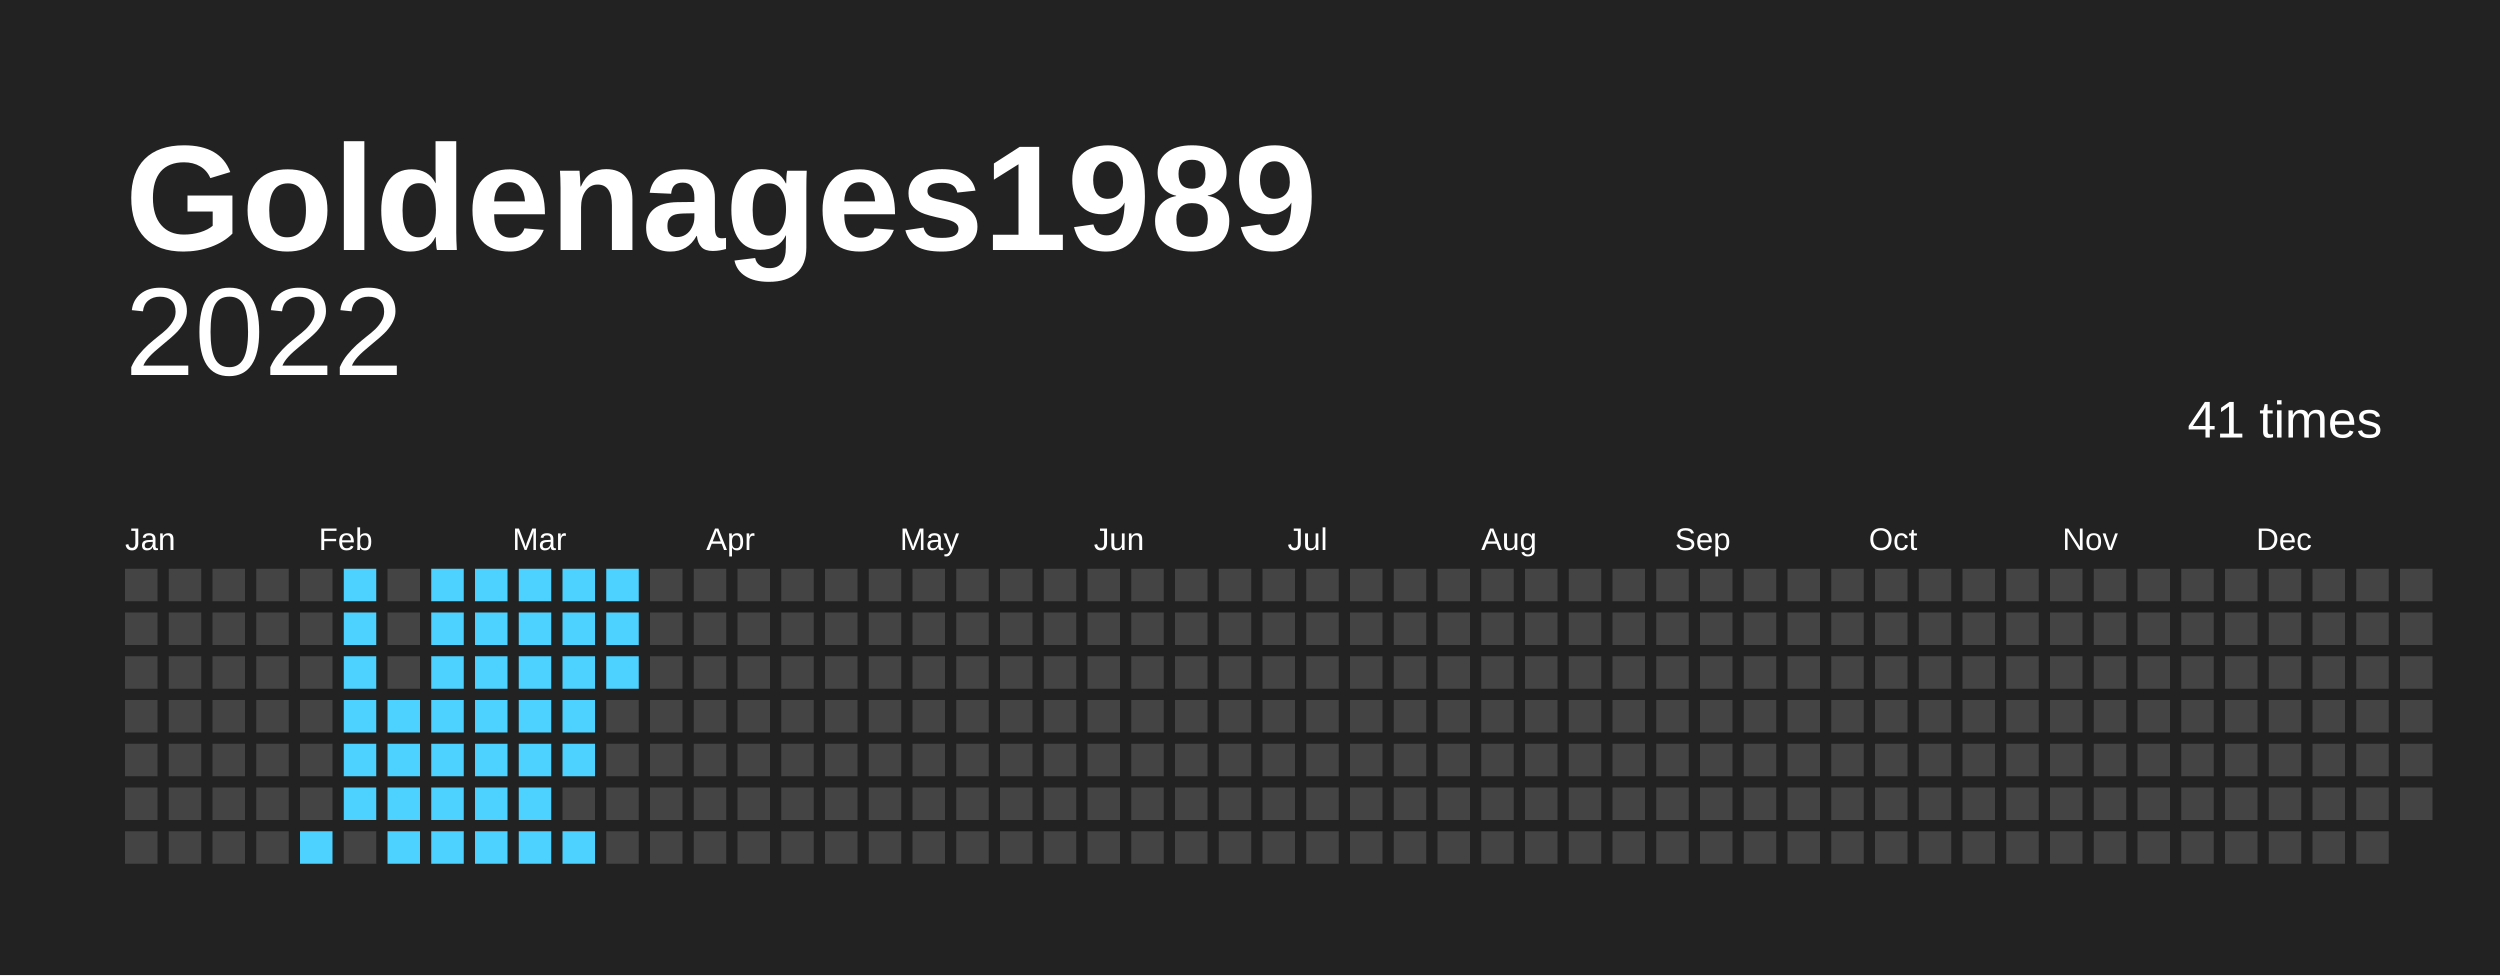
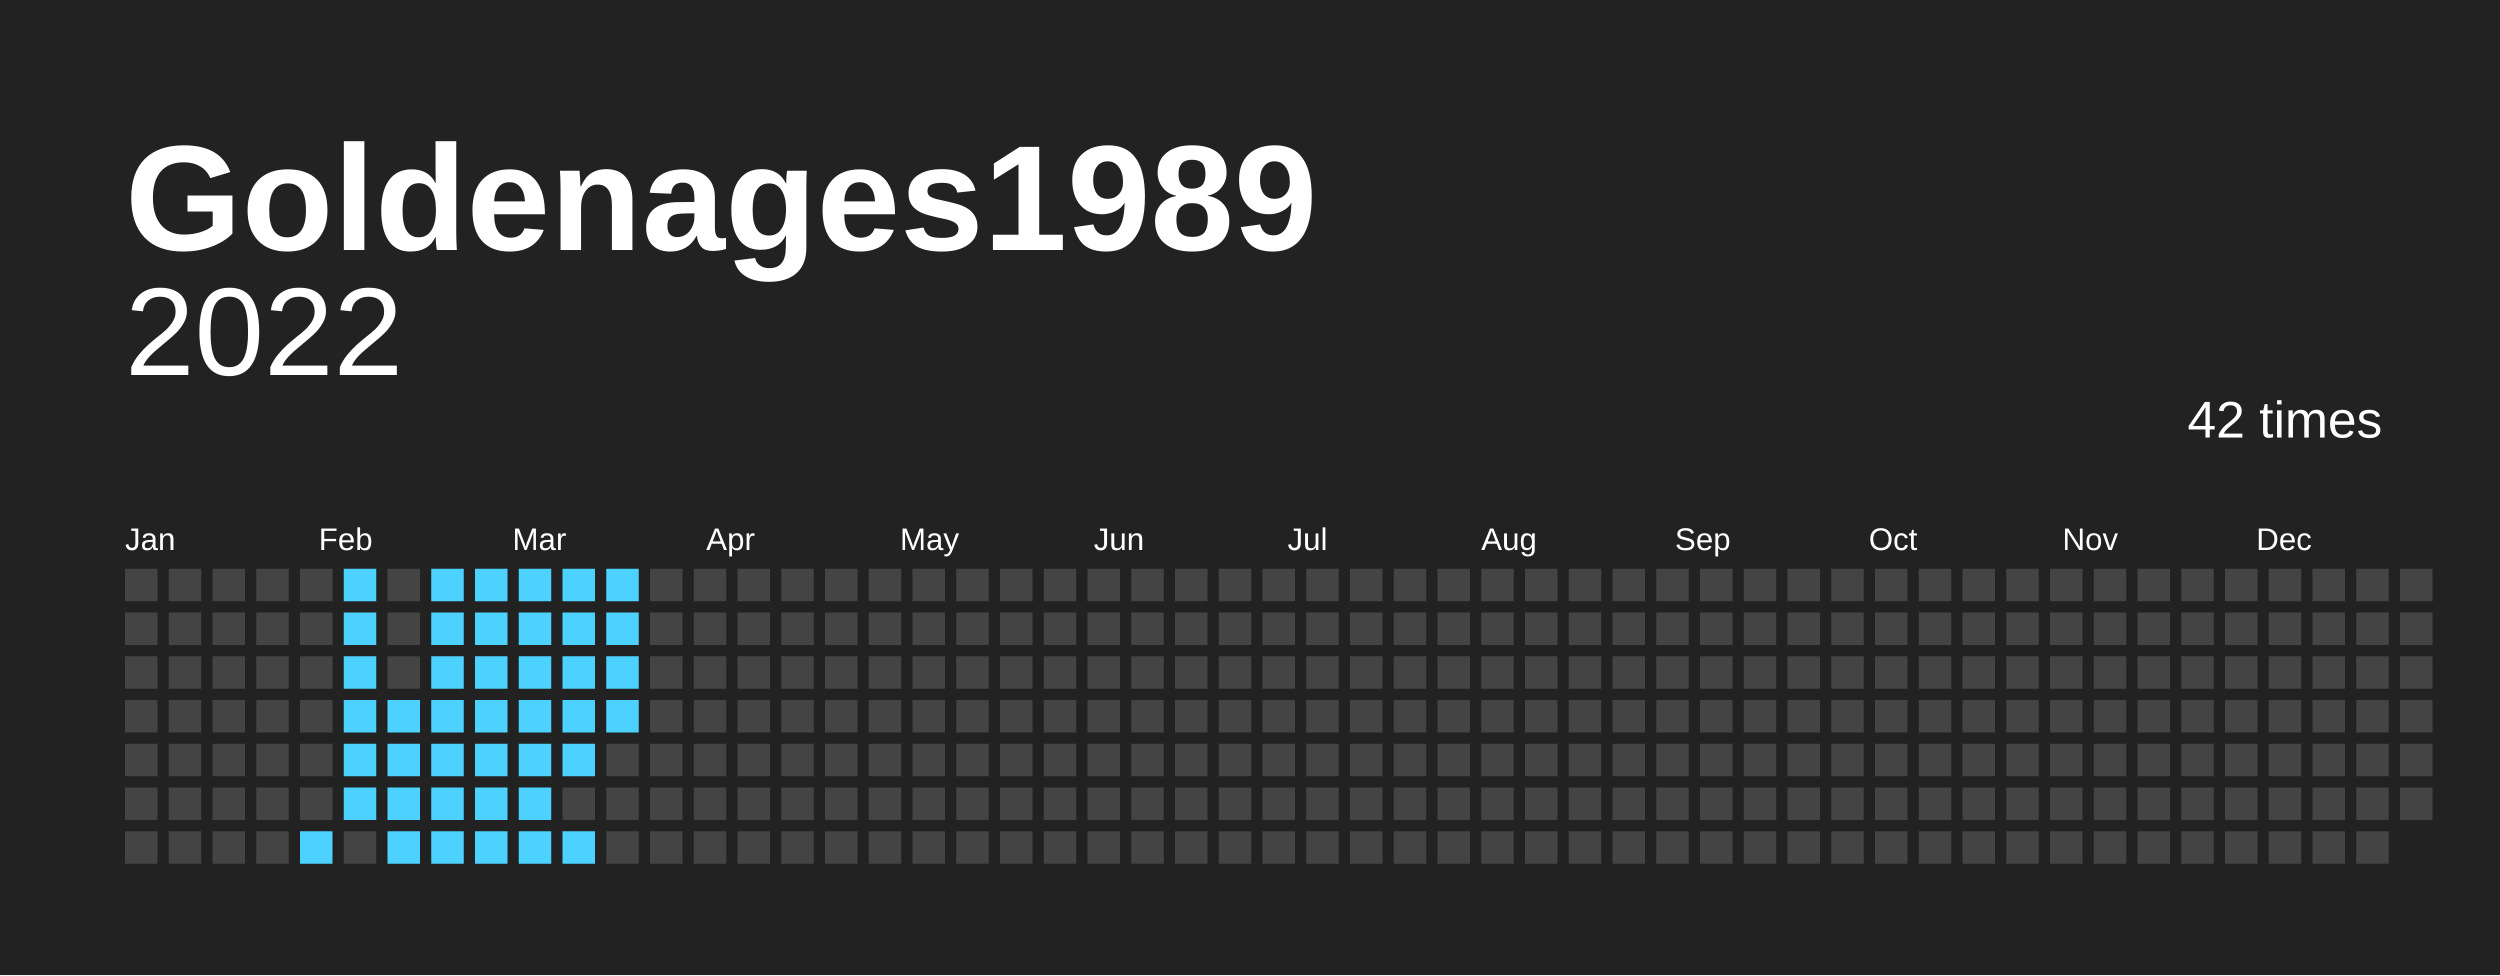
<svg xmlns="http://www.w3.org/2000/svg" baseProfile="full" height="78mm" version="1.1" viewBox="0,0,200,78" width="200mm">
  <defs />
  <rect fill="#222222" height="78" width="200" x="0" y="0" />
  <text fill="#FFFFFF" style="font-size:12px; font-family:Arial; font-weight:bold;" x="10" y="20">Goldenages1989</text>
  <text alignment-baseline="hanging" fill="#FFFFFF" style="font-size:10.0px; font-family:Arial;" x="10" y="30">2022</text>
-   <text alignment-baseline="hanging" fill="#FFFFFF" style="font-size:4.125px; font-family:Arial;" x="175" y="35">41 times</text>
+   <text alignment-baseline="hanging" fill="#FFFFFF" style="font-size:4.125px; font-family:Arial;" x="175" y="35">42 times</text>
  <text fill="#FFFFFF" style="font-size:2.5px; font-family:Arial" x="10.0" y="44">Jan</text>
  <text fill="#FFFFFF" style="font-size:2.5px; font-family:Arial" x="25.5" y="44">Feb</text>
  <text fill="#FFFFFF" style="font-size:2.5px; font-family:Arial" x="41.0" y="44">Mar</text>
  <text fill="#FFFFFF" style="font-size:2.5px; font-family:Arial" x="56.5" y="44">Apr</text>
  <text fill="#FFFFFF" style="font-size:2.5px; font-family:Arial" x="72.0" y="44">May</text>
  <text fill="#FFFFFF" style="font-size:2.5px; font-family:Arial" x="87.5" y="44">Jun</text>
  <text fill="#FFFFFF" style="font-size:2.5px; font-family:Arial" x="103.0" y="44">Jul</text>
  <text fill="#FFFFFF" style="font-size:2.5px; font-family:Arial" x="118.5" y="44">Aug</text>
  <text fill="#FFFFFF" style="font-size:2.5px; font-family:Arial" x="134.0" y="44">Sep</text>
  <text fill="#FFFFFF" style="font-size:2.5px; font-family:Arial" x="149.5" y="44">Oct</text>
  <text fill="#FFFFFF" style="font-size:2.5px; font-family:Arial" x="165.0" y="44">Nov</text>
  <text fill="#FFFFFF" style="font-size:2.5px; font-family:Arial" x="180.5" y="44">Dec</text>
  <rect fill="#444444" height="2.6" width="2.6" x="10.0" y="45.5" />
  <rect fill="#444444" height="2.6" width="2.6" x="10.0" y="49.0" />
  <rect fill="#444444" height="2.6" width="2.6" x="10.0" y="52.5" />
  <rect fill="#444444" height="2.6" width="2.6" x="10.0" y="56.0" />
  <rect fill="#444444" height="2.6" width="2.6" x="10.0" y="59.5" />
  <rect fill="#444444" height="2.6" width="2.6" x="10.0" y="63.0" />
  <rect fill="#444444" height="2.6" width="2.6" x="10.0" y="66.5" />
  <rect fill="#444444" height="2.6" width="2.6" x="13.5" y="45.5" />
  <rect fill="#444444" height="2.6" width="2.6" x="13.5" y="49.0" />
  <rect fill="#444444" height="2.6" width="2.6" x="13.5" y="52.5" />
  <rect fill="#444444" height="2.6" width="2.6" x="13.5" y="56.0" />
  <rect fill="#444444" height="2.6" width="2.6" x="13.5" y="59.5" />
  <rect fill="#444444" height="2.6" width="2.6" x="13.5" y="63.0" />
  <rect fill="#444444" height="2.6" width="2.6" x="13.5" y="66.5" />
  <rect fill="#444444" height="2.6" width="2.6" x="17.0" y="45.5" />
  <rect fill="#444444" height="2.6" width="2.6" x="17.0" y="49.0" />
  <rect fill="#444444" height="2.6" width="2.6" x="17.0" y="52.5" />
  <rect fill="#444444" height="2.6" width="2.6" x="17.0" y="56.0" />
  <rect fill="#444444" height="2.6" width="2.6" x="17.0" y="59.5" />
  <rect fill="#444444" height="2.6" width="2.6" x="17.0" y="63.0" />
  <rect fill="#444444" height="2.6" width="2.6" x="17.0" y="66.5" />
  <rect fill="#444444" height="2.6" width="2.6" x="20.5" y="45.5" />
  <rect fill="#444444" height="2.6" width="2.6" x="20.5" y="49.0" />
  <rect fill="#444444" height="2.6" width="2.6" x="20.5" y="52.5" />
  <rect fill="#444444" height="2.6" width="2.6" x="20.5" y="56.0" />
  <rect fill="#444444" height="2.6" width="2.6" x="20.5" y="59.5" />
  <rect fill="#444444" height="2.6" width="2.6" x="20.5" y="63.0" />
  <rect fill="#444444" height="2.6" width="2.6" x="20.5" y="66.5" />
  <rect fill="#444444" height="2.6" width="2.6" x="24.0" y="45.5" />
  <rect fill="#444444" height="2.6" width="2.6" x="24.0" y="49.0" />
  <rect fill="#444444" height="2.6" width="2.6" x="24.0" y="52.5" />
  <rect fill="#444444" height="2.6" width="2.6" x="24.0" y="56.0" />
  <rect fill="#444444" height="2.6" width="2.6" x="24.0" y="59.5" />
  <rect fill="#444444" height="2.6" width="2.6" x="24.0" y="63.0" />
  <rect fill="#4DD2FF" height="2.6" width="2.6" x="24.0" y="66.5" />
  <rect fill="#4DD2FF" height="2.6" width="2.6" x="27.5" y="45.5" />
  <rect fill="#4DD2FF" height="2.6" width="2.6" x="27.5" y="49.0" />
  <rect fill="#4DD2FF" height="2.6" width="2.6" x="27.5" y="52.5" />
  <rect fill="#4DD2FF" height="2.6" width="2.6" x="27.5" y="56.0" />
  <rect fill="#4DD2FF" height="2.6" width="2.6" x="27.5" y="59.5" />
  <rect fill="#4DD2FF" height="2.6" width="2.6" x="27.5" y="63.0" />
  <rect fill="#444444" height="2.6" width="2.6" x="27.5" y="66.5" />
  <rect fill="#444444" height="2.6" width="2.6" x="31.0" y="45.5" />
  <rect fill="#444444" height="2.6" width="2.6" x="31.0" y="49.0" />
  <rect fill="#444444" height="2.6" width="2.6" x="31.0" y="52.5" />
  <rect fill="#4DD2FF" height="2.6" width="2.6" x="31.0" y="56.0" />
  <rect fill="#4DD2FF" height="2.6" width="2.6" x="31.0" y="59.5" />
  <rect fill="#4DD2FF" height="2.6" width="2.6" x="31.0" y="63.0" />
  <rect fill="#4DD2FF" height="2.6" width="2.6" x="31.0" y="66.5" />
  <rect fill="#4DD2FF" height="2.6" width="2.6" x="34.5" y="45.5" />
  <rect fill="#4DD2FF" height="2.6" width="2.6" x="34.5" y="49.0" />
  <rect fill="#4DD2FF" height="2.6" width="2.6" x="34.5" y="52.5" />
  <rect fill="#4DD2FF" height="2.6" width="2.6" x="34.5" y="56.0" />
  <rect fill="#4DD2FF" height="2.6" width="2.6" x="34.5" y="59.5" />
  <rect fill="#4DD2FF" height="2.6" width="2.6" x="34.5" y="63.0" />
  <rect fill="#4DD2FF" height="2.6" width="2.6" x="34.5" y="66.5" />
  <rect fill="#4DD2FF" height="2.6" width="2.6" x="38.0" y="45.5" />
  <rect fill="#4DD2FF" height="2.6" width="2.6" x="38.0" y="49.0" />
  <rect fill="#4DD2FF" height="2.6" width="2.6" x="38.0" y="52.5" />
  <rect fill="#4DD2FF" height="2.6" width="2.6" x="38.0" y="56.0" />
  <rect fill="#4DD2FF" height="2.6" width="2.6" x="38.0" y="59.5" />
  <rect fill="#4DD2FF" height="2.6" width="2.6" x="38.0" y="63.0" />
  <rect fill="#4DD2FF" height="2.6" width="2.6" x="38.0" y="66.5" />
  <rect fill="#4DD2FF" height="2.6" width="2.6" x="41.5" y="45.5" />
  <rect fill="#4DD2FF" height="2.6" width="2.6" x="41.5" y="49.0" />
  <rect fill="#4DD2FF" height="2.6" width="2.6" x="41.5" y="52.5" />
  <rect fill="#4DD2FF" height="2.6" width="2.6" x="41.5" y="56.0" />
  <rect fill="#4DD2FF" height="2.6" width="2.6" x="41.5" y="59.5" />
  <rect fill="#4DD2FF" height="2.6" width="2.6" x="41.5" y="63.0" />
  <rect fill="#4DD2FF" height="2.6" width="2.6" x="41.5" y="66.5" />
  <rect fill="#4DD2FF" height="2.6" width="2.6" x="45.0" y="45.5" />
  <rect fill="#4DD2FF" height="2.6" width="2.6" x="45.0" y="49.0" />
  <rect fill="#4DD2FF" height="2.6" width="2.6" x="45.0" y="52.5" />
  <rect fill="#4DD2FF" height="2.6" width="2.6" x="45.0" y="56.0" />
  <rect fill="#4DD2FF" height="2.6" width="2.6" x="45.0" y="59.5" />
  <rect fill="#444444" height="2.6" width="2.6" x="45.0" y="63.0" />
  <rect fill="#4DD2FF" height="2.6" width="2.6" x="45.0" y="66.5" />
  <rect fill="#4DD2FF" height="2.6" width="2.6" x="48.5" y="45.5" />
  <rect fill="#4DD2FF" height="2.6" width="2.6" x="48.5" y="49.0" />
  <rect fill="#4DD2FF" height="2.6" width="2.6" x="48.5" y="52.5" />
-   <rect fill="#444444" height="2.6" width="2.6" x="48.5" y="56.0" />
+   <rect fill="#4DD2FF" height="2.6" width="2.6" x="48.5" y="56.0" />
  <rect fill="#444444" height="2.6" width="2.6" x="48.5" y="59.5" />
  <rect fill="#444444" height="2.6" width="2.6" x="48.5" y="63.0" />
  <rect fill="#444444" height="2.6" width="2.6" x="48.5" y="66.5" />
  <rect fill="#444444" height="2.6" width="2.6" x="52.0" y="45.5" />
  <rect fill="#444444" height="2.6" width="2.6" x="52.0" y="49.0" />
  <rect fill="#444444" height="2.6" width="2.6" x="52.0" y="52.5" />
  <rect fill="#444444" height="2.6" width="2.6" x="52.0" y="56.0" />
  <rect fill="#444444" height="2.6" width="2.6" x="52.0" y="59.5" />
  <rect fill="#444444" height="2.6" width="2.6" x="52.0" y="63.0" />
  <rect fill="#444444" height="2.6" width="2.6" x="52.0" y="66.5" />
  <rect fill="#444444" height="2.6" width="2.6" x="55.5" y="45.5" />
  <rect fill="#444444" height="2.6" width="2.6" x="55.5" y="49.0" />
  <rect fill="#444444" height="2.6" width="2.6" x="55.5" y="52.5" />
  <rect fill="#444444" height="2.6" width="2.6" x="55.5" y="56.0" />
  <rect fill="#444444" height="2.6" width="2.6" x="55.5" y="59.5" />
  <rect fill="#444444" height="2.6" width="2.6" x="55.5" y="63.0" />
  <rect fill="#444444" height="2.6" width="2.6" x="55.5" y="66.5" />
  <rect fill="#444444" height="2.6" width="2.6" x="59.0" y="45.5" />
  <rect fill="#444444" height="2.6" width="2.6" x="59.0" y="49.0" />
  <rect fill="#444444" height="2.6" width="2.6" x="59.0" y="52.5" />
  <rect fill="#444444" height="2.6" width="2.6" x="59.0" y="56.0" />
  <rect fill="#444444" height="2.6" width="2.6" x="59.0" y="59.5" />
  <rect fill="#444444" height="2.6" width="2.6" x="59.0" y="63.0" />
  <rect fill="#444444" height="2.6" width="2.6" x="59.0" y="66.5" />
  <rect fill="#444444" height="2.6" width="2.6" x="62.5" y="45.5" />
  <rect fill="#444444" height="2.6" width="2.6" x="62.5" y="49.0" />
  <rect fill="#444444" height="2.6" width="2.6" x="62.5" y="52.5" />
  <rect fill="#444444" height="2.6" width="2.6" x="62.5" y="56.0" />
  <rect fill="#444444" height="2.6" width="2.6" x="62.5" y="59.5" />
  <rect fill="#444444" height="2.6" width="2.6" x="62.5" y="63.0" />
  <rect fill="#444444" height="2.6" width="2.6" x="62.5" y="66.5" />
  <rect fill="#444444" height="2.6" width="2.6" x="66.0" y="45.5" />
  <rect fill="#444444" height="2.6" width="2.6" x="66.0" y="49.0" />
  <rect fill="#444444" height="2.6" width="2.6" x="66.0" y="52.5" />
  <rect fill="#444444" height="2.6" width="2.6" x="66.0" y="56.0" />
  <rect fill="#444444" height="2.6" width="2.6" x="66.0" y="59.5" />
  <rect fill="#444444" height="2.6" width="2.6" x="66.0" y="63.0" />
  <rect fill="#444444" height="2.6" width="2.6" x="66.0" y="66.5" />
  <rect fill="#444444" height="2.6" width="2.6" x="69.5" y="45.5" />
  <rect fill="#444444" height="2.6" width="2.6" x="69.5" y="49.0" />
  <rect fill="#444444" height="2.6" width="2.6" x="69.5" y="52.5" />
  <rect fill="#444444" height="2.6" width="2.6" x="69.5" y="56.0" />
  <rect fill="#444444" height="2.6" width="2.6" x="69.5" y="59.5" />
  <rect fill="#444444" height="2.6" width="2.6" x="69.5" y="63.0" />
  <rect fill="#444444" height="2.6" width="2.6" x="69.5" y="66.5" />
  <rect fill="#444444" height="2.6" width="2.6" x="73.0" y="45.5" />
  <rect fill="#444444" height="2.6" width="2.6" x="73.0" y="49.0" />
  <rect fill="#444444" height="2.6" width="2.6" x="73.0" y="52.5" />
  <rect fill="#444444" height="2.6" width="2.6" x="73.0" y="56.0" />
  <rect fill="#444444" height="2.6" width="2.6" x="73.0" y="59.5" />
  <rect fill="#444444" height="2.6" width="2.6" x="73.0" y="63.0" />
  <rect fill="#444444" height="2.6" width="2.6" x="73.0" y="66.5" />
  <rect fill="#444444" height="2.6" width="2.6" x="76.5" y="45.5" />
  <rect fill="#444444" height="2.6" width="2.6" x="76.5" y="49.0" />
  <rect fill="#444444" height="2.6" width="2.6" x="76.5" y="52.5" />
  <rect fill="#444444" height="2.6" width="2.6" x="76.5" y="56.0" />
  <rect fill="#444444" height="2.6" width="2.6" x="76.5" y="59.5" />
  <rect fill="#444444" height="2.6" width="2.6" x="76.5" y="63.0" />
  <rect fill="#444444" height="2.6" width="2.6" x="76.5" y="66.5" />
  <rect fill="#444444" height="2.6" width="2.6" x="80.0" y="45.5" />
  <rect fill="#444444" height="2.6" width="2.6" x="80.0" y="49.0" />
  <rect fill="#444444" height="2.6" width="2.6" x="80.0" y="52.5" />
  <rect fill="#444444" height="2.6" width="2.6" x="80.0" y="56.0" />
  <rect fill="#444444" height="2.6" width="2.6" x="80.0" y="59.5" />
  <rect fill="#444444" height="2.6" width="2.6" x="80.0" y="63.0" />
  <rect fill="#444444" height="2.6" width="2.6" x="80.0" y="66.5" />
  <rect fill="#444444" height="2.6" width="2.6" x="83.5" y="45.5" />
  <rect fill="#444444" height="2.6" width="2.6" x="83.5" y="49.0" />
  <rect fill="#444444" height="2.6" width="2.6" x="83.5" y="52.5" />
  <rect fill="#444444" height="2.6" width="2.6" x="83.5" y="56.0" />
  <rect fill="#444444" height="2.6" width="2.6" x="83.5" y="59.5" />
  <rect fill="#444444" height="2.6" width="2.6" x="83.5" y="63.0" />
  <rect fill="#444444" height="2.6" width="2.6" x="83.5" y="66.5" />
  <rect fill="#444444" height="2.6" width="2.6" x="87.0" y="45.5" />
  <rect fill="#444444" height="2.6" width="2.6" x="87.0" y="49.0" />
  <rect fill="#444444" height="2.6" width="2.6" x="87.0" y="52.5" />
  <rect fill="#444444" height="2.6" width="2.6" x="87.0" y="56.0" />
  <rect fill="#444444" height="2.6" width="2.6" x="87.0" y="59.5" />
  <rect fill="#444444" height="2.6" width="2.6" x="87.0" y="63.0" />
  <rect fill="#444444" height="2.6" width="2.6" x="87.0" y="66.5" />
  <rect fill="#444444" height="2.6" width="2.6" x="90.5" y="45.5" />
  <rect fill="#444444" height="2.6" width="2.6" x="90.5" y="49.0" />
  <rect fill="#444444" height="2.6" width="2.6" x="90.5" y="52.5" />
  <rect fill="#444444" height="2.6" width="2.6" x="90.5" y="56.0" />
  <rect fill="#444444" height="2.6" width="2.6" x="90.5" y="59.5" />
  <rect fill="#444444" height="2.6" width="2.6" x="90.5" y="63.0" />
  <rect fill="#444444" height="2.6" width="2.6" x="90.5" y="66.5" />
  <rect fill="#444444" height="2.6" width="2.6" x="94.0" y="45.5" />
  <rect fill="#444444" height="2.6" width="2.6" x="94.0" y="49.0" />
  <rect fill="#444444" height="2.6" width="2.6" x="94.0" y="52.5" />
  <rect fill="#444444" height="2.6" width="2.6" x="94.0" y="56.0" />
  <rect fill="#444444" height="2.6" width="2.6" x="94.0" y="59.5" />
  <rect fill="#444444" height="2.6" width="2.6" x="94.0" y="63.0" />
  <rect fill="#444444" height="2.6" width="2.6" x="94.0" y="66.5" />
  <rect fill="#444444" height="2.6" width="2.6" x="97.5" y="45.5" />
  <rect fill="#444444" height="2.6" width="2.6" x="97.5" y="49.0" />
  <rect fill="#444444" height="2.6" width="2.6" x="97.5" y="52.5" />
  <rect fill="#444444" height="2.6" width="2.6" x="97.5" y="56.0" />
  <rect fill="#444444" height="2.6" width="2.6" x="97.5" y="59.5" />
  <rect fill="#444444" height="2.6" width="2.6" x="97.5" y="63.0" />
  <rect fill="#444444" height="2.6" width="2.6" x="97.5" y="66.5" />
  <rect fill="#444444" height="2.6" width="2.6" x="101.0" y="45.5" />
  <rect fill="#444444" height="2.6" width="2.6" x="101.0" y="49.0" />
  <rect fill="#444444" height="2.6" width="2.6" x="101.0" y="52.5" />
  <rect fill="#444444" height="2.6" width="2.6" x="101.0" y="56.0" />
  <rect fill="#444444" height="2.6" width="2.6" x="101.0" y="59.5" />
  <rect fill="#444444" height="2.6" width="2.6" x="101.0" y="63.0" />
  <rect fill="#444444" height="2.6" width="2.6" x="101.0" y="66.5" />
  <rect fill="#444444" height="2.6" width="2.6" x="104.5" y="45.5" />
  <rect fill="#444444" height="2.6" width="2.6" x="104.5" y="49.0" />
  <rect fill="#444444" height="2.6" width="2.6" x="104.5" y="52.5" />
  <rect fill="#444444" height="2.6" width="2.6" x="104.5" y="56.0" />
  <rect fill="#444444" height="2.6" width="2.6" x="104.5" y="59.5" />
  <rect fill="#444444" height="2.6" width="2.6" x="104.5" y="63.0" />
  <rect fill="#444444" height="2.6" width="2.6" x="104.5" y="66.5" />
  <rect fill="#444444" height="2.6" width="2.6" x="108.0" y="45.5" />
  <rect fill="#444444" height="2.6" width="2.6" x="108.0" y="49.0" />
  <rect fill="#444444" height="2.6" width="2.6" x="108.0" y="52.5" />
  <rect fill="#444444" height="2.6" width="2.6" x="108.0" y="56.0" />
  <rect fill="#444444" height="2.6" width="2.6" x="108.0" y="59.5" />
  <rect fill="#444444" height="2.6" width="2.6" x="108.0" y="63.0" />
  <rect fill="#444444" height="2.6" width="2.6" x="108.0" y="66.5" />
  <rect fill="#444444" height="2.6" width="2.6" x="111.5" y="45.5" />
  <rect fill="#444444" height="2.6" width="2.6" x="111.5" y="49.0" />
  <rect fill="#444444" height="2.6" width="2.6" x="111.5" y="52.5" />
  <rect fill="#444444" height="2.6" width="2.6" x="111.5" y="56.0" />
  <rect fill="#444444" height="2.6" width="2.6" x="111.5" y="59.5" />
  <rect fill="#444444" height="2.6" width="2.6" x="111.5" y="63.0" />
  <rect fill="#444444" height="2.6" width="2.6" x="111.5" y="66.5" />
  <rect fill="#444444" height="2.6" width="2.6" x="115.0" y="45.5" />
  <rect fill="#444444" height="2.6" width="2.6" x="115.0" y="49.0" />
  <rect fill="#444444" height="2.6" width="2.6" x="115.0" y="52.5" />
  <rect fill="#444444" height="2.6" width="2.6" x="115.0" y="56.0" />
  <rect fill="#444444" height="2.6" width="2.6" x="115.0" y="59.5" />
  <rect fill="#444444" height="2.6" width="2.6" x="115.0" y="63.0" />
  <rect fill="#444444" height="2.6" width="2.6" x="115.0" y="66.5" />
  <rect fill="#444444" height="2.6" width="2.6" x="118.5" y="45.5" />
  <rect fill="#444444" height="2.6" width="2.6" x="118.5" y="49.0" />
  <rect fill="#444444" height="2.6" width="2.6" x="118.5" y="52.5" />
  <rect fill="#444444" height="2.6" width="2.6" x="118.5" y="56.0" />
  <rect fill="#444444" height="2.6" width="2.6" x="118.5" y="59.5" />
  <rect fill="#444444" height="2.6" width="2.6" x="118.5" y="63.0" />
  <rect fill="#444444" height="2.6" width="2.6" x="118.5" y="66.5" />
  <rect fill="#444444" height="2.6" width="2.6" x="122.0" y="45.5" />
  <rect fill="#444444" height="2.6" width="2.6" x="122.0" y="49.0" />
  <rect fill="#444444" height="2.6" width="2.6" x="122.0" y="52.5" />
  <rect fill="#444444" height="2.6" width="2.6" x="122.0" y="56.0" />
  <rect fill="#444444" height="2.6" width="2.6" x="122.0" y="59.5" />
  <rect fill="#444444" height="2.6" width="2.6" x="122.0" y="63.0" />
  <rect fill="#444444" height="2.6" width="2.6" x="122.0" y="66.5" />
  <rect fill="#444444" height="2.6" width="2.6" x="125.5" y="45.5" />
  <rect fill="#444444" height="2.6" width="2.6" x="125.5" y="49.0" />
  <rect fill="#444444" height="2.6" width="2.6" x="125.5" y="52.5" />
  <rect fill="#444444" height="2.6" width="2.6" x="125.5" y="56.0" />
  <rect fill="#444444" height="2.6" width="2.6" x="125.5" y="59.5" />
  <rect fill="#444444" height="2.6" width="2.6" x="125.5" y="63.0" />
  <rect fill="#444444" height="2.6" width="2.6" x="125.5" y="66.5" />
  <rect fill="#444444" height="2.6" width="2.6" x="129.0" y="45.5" />
  <rect fill="#444444" height="2.6" width="2.6" x="129.0" y="49.0" />
  <rect fill="#444444" height="2.6" width="2.6" x="129.0" y="52.5" />
  <rect fill="#444444" height="2.6" width="2.6" x="129.0" y="56.0" />
  <rect fill="#444444" height="2.6" width="2.6" x="129.0" y="59.5" />
  <rect fill="#444444" height="2.6" width="2.6" x="129.0" y="63.0" />
  <rect fill="#444444" height="2.6" width="2.6" x="129.0" y="66.5" />
  <rect fill="#444444" height="2.6" width="2.6" x="132.5" y="45.5" />
  <rect fill="#444444" height="2.6" width="2.6" x="132.5" y="49.0" />
  <rect fill="#444444" height="2.6" width="2.6" x="132.5" y="52.5" />
  <rect fill="#444444" height="2.6" width="2.6" x="132.5" y="56.0" />
  <rect fill="#444444" height="2.6" width="2.6" x="132.5" y="59.5" />
  <rect fill="#444444" height="2.6" width="2.6" x="132.5" y="63.0" />
  <rect fill="#444444" height="2.6" width="2.6" x="132.5" y="66.5" />
  <rect fill="#444444" height="2.6" width="2.6" x="136.0" y="45.5" />
  <rect fill="#444444" height="2.6" width="2.6" x="136.0" y="49.0" />
  <rect fill="#444444" height="2.6" width="2.6" x="136.0" y="52.5" />
  <rect fill="#444444" height="2.6" width="2.6" x="136.0" y="56.0" />
  <rect fill="#444444" height="2.6" width="2.6" x="136.0" y="59.5" />
  <rect fill="#444444" height="2.6" width="2.6" x="136.0" y="63.0" />
  <rect fill="#444444" height="2.6" width="2.6" x="136.0" y="66.5" />
  <rect fill="#444444" height="2.6" width="2.6" x="139.5" y="45.5" />
  <rect fill="#444444" height="2.6" width="2.6" x="139.5" y="49.0" />
  <rect fill="#444444" height="2.6" width="2.6" x="139.5" y="52.5" />
  <rect fill="#444444" height="2.6" width="2.6" x="139.5" y="56.0" />
  <rect fill="#444444" height="2.6" width="2.6" x="139.5" y="59.5" />
  <rect fill="#444444" height="2.6" width="2.6" x="139.5" y="63.0" />
  <rect fill="#444444" height="2.6" width="2.6" x="139.5" y="66.5" />
  <rect fill="#444444" height="2.6" width="2.6" x="143.0" y="45.5" />
  <rect fill="#444444" height="2.6" width="2.6" x="143.0" y="49.0" />
  <rect fill="#444444" height="2.6" width="2.6" x="143.0" y="52.5" />
  <rect fill="#444444" height="2.6" width="2.6" x="143.0" y="56.0" />
  <rect fill="#444444" height="2.6" width="2.6" x="143.0" y="59.5" />
  <rect fill="#444444" height="2.6" width="2.6" x="143.0" y="63.0" />
  <rect fill="#444444" height="2.6" width="2.6" x="143.0" y="66.5" />
  <rect fill="#444444" height="2.6" width="2.6" x="146.5" y="45.5" />
  <rect fill="#444444" height="2.6" width="2.6" x="146.5" y="49.0" />
  <rect fill="#444444" height="2.6" width="2.6" x="146.5" y="52.5" />
  <rect fill="#444444" height="2.6" width="2.6" x="146.5" y="56.0" />
  <rect fill="#444444" height="2.6" width="2.6" x="146.5" y="59.5" />
  <rect fill="#444444" height="2.6" width="2.6" x="146.5" y="63.0" />
  <rect fill="#444444" height="2.6" width="2.6" x="146.5" y="66.5" />
  <rect fill="#444444" height="2.6" width="2.6" x="150.0" y="45.5" />
  <rect fill="#444444" height="2.6" width="2.6" x="150.0" y="49.0" />
  <rect fill="#444444" height="2.6" width="2.6" x="150.0" y="52.5" />
  <rect fill="#444444" height="2.6" width="2.6" x="150.0" y="56.0" />
  <rect fill="#444444" height="2.6" width="2.6" x="150.0" y="59.5" />
  <rect fill="#444444" height="2.6" width="2.6" x="150.0" y="63.0" />
  <rect fill="#444444" height="2.6" width="2.6" x="150.0" y="66.5" />
  <rect fill="#444444" height="2.6" width="2.6" x="153.5" y="45.5" />
  <rect fill="#444444" height="2.6" width="2.6" x="153.5" y="49.0" />
  <rect fill="#444444" height="2.6" width="2.6" x="153.5" y="52.5" />
  <rect fill="#444444" height="2.6" width="2.6" x="153.5" y="56.0" />
  <rect fill="#444444" height="2.6" width="2.6" x="153.5" y="59.5" />
  <rect fill="#444444" height="2.6" width="2.6" x="153.5" y="63.0" />
  <rect fill="#444444" height="2.6" width="2.6" x="153.5" y="66.5" />
  <rect fill="#444444" height="2.6" width="2.6" x="157.0" y="45.5" />
  <rect fill="#444444" height="2.6" width="2.6" x="157.0" y="49.0" />
  <rect fill="#444444" height="2.6" width="2.6" x="157.0" y="52.5" />
  <rect fill="#444444" height="2.6" width="2.6" x="157.0" y="56.0" />
  <rect fill="#444444" height="2.6" width="2.6" x="157.0" y="59.5" />
  <rect fill="#444444" height="2.6" width="2.6" x="157.0" y="63.0" />
  <rect fill="#444444" height="2.6" width="2.6" x="157.0" y="66.5" />
  <rect fill="#444444" height="2.6" width="2.6" x="160.5" y="45.5" />
  <rect fill="#444444" height="2.6" width="2.6" x="160.5" y="49.0" />
  <rect fill="#444444" height="2.6" width="2.6" x="160.5" y="52.5" />
  <rect fill="#444444" height="2.6" width="2.6" x="160.5" y="56.0" />
  <rect fill="#444444" height="2.6" width="2.6" x="160.5" y="59.5" />
  <rect fill="#444444" height="2.6" width="2.6" x="160.5" y="63.0" />
  <rect fill="#444444" height="2.6" width="2.6" x="160.5" y="66.5" />
  <rect fill="#444444" height="2.6" width="2.6" x="164.0" y="45.5" />
  <rect fill="#444444" height="2.6" width="2.6" x="164.0" y="49.0" />
  <rect fill="#444444" height="2.6" width="2.6" x="164.0" y="52.5" />
  <rect fill="#444444" height="2.6" width="2.6" x="164.0" y="56.0" />
  <rect fill="#444444" height="2.6" width="2.6" x="164.0" y="59.5" />
  <rect fill="#444444" height="2.6" width="2.6" x="164.0" y="63.0" />
  <rect fill="#444444" height="2.6" width="2.6" x="164.0" y="66.5" />
  <rect fill="#444444" height="2.6" width="2.6" x="167.5" y="45.5" />
  <rect fill="#444444" height="2.6" width="2.6" x="167.5" y="49.0" />
  <rect fill="#444444" height="2.6" width="2.6" x="167.5" y="52.5" />
  <rect fill="#444444" height="2.6" width="2.6" x="167.5" y="56.0" />
  <rect fill="#444444" height="2.6" width="2.6" x="167.5" y="59.5" />
  <rect fill="#444444" height="2.6" width="2.6" x="167.5" y="63.0" />
  <rect fill="#444444" height="2.6" width="2.6" x="167.5" y="66.5" />
  <rect fill="#444444" height="2.6" width="2.6" x="171.0" y="45.5" />
  <rect fill="#444444" height="2.6" width="2.6" x="171.0" y="49.0" />
  <rect fill="#444444" height="2.6" width="2.6" x="171.0" y="52.5" />
  <rect fill="#444444" height="2.6" width="2.6" x="171.0" y="56.0" />
  <rect fill="#444444" height="2.6" width="2.6" x="171.0" y="59.5" />
  <rect fill="#444444" height="2.6" width="2.6" x="171.0" y="63.0" />
  <rect fill="#444444" height="2.6" width="2.6" x="171.0" y="66.5" />
  <rect fill="#444444" height="2.6" width="2.6" x="174.5" y="45.5" />
  <rect fill="#444444" height="2.6" width="2.6" x="174.5" y="49.0" />
  <rect fill="#444444" height="2.6" width="2.6" x="174.5" y="52.5" />
  <rect fill="#444444" height="2.6" width="2.6" x="174.5" y="56.0" />
  <rect fill="#444444" height="2.6" width="2.6" x="174.5" y="59.5" />
  <rect fill="#444444" height="2.6" width="2.6" x="174.5" y="63.0" />
  <rect fill="#444444" height="2.6" width="2.6" x="174.5" y="66.5" />
  <rect fill="#444444" height="2.6" width="2.6" x="178.0" y="45.5" />
  <rect fill="#444444" height="2.6" width="2.6" x="178.0" y="49.0" />
  <rect fill="#444444" height="2.6" width="2.6" x="178.0" y="52.5" />
  <rect fill="#444444" height="2.6" width="2.6" x="178.0" y="56.0" />
  <rect fill="#444444" height="2.6" width="2.6" x="178.0" y="59.5" />
  <rect fill="#444444" height="2.6" width="2.6" x="178.0" y="63.0" />
  <rect fill="#444444" height="2.6" width="2.6" x="178.0" y="66.5" />
  <rect fill="#444444" height="2.6" width="2.6" x="181.5" y="45.5" />
  <rect fill="#444444" height="2.6" width="2.6" x="181.5" y="49.0" />
  <rect fill="#444444" height="2.6" width="2.6" x="181.5" y="52.5" />
  <rect fill="#444444" height="2.6" width="2.6" x="181.5" y="56.0" />
  <rect fill="#444444" height="2.6" width="2.6" x="181.5" y="59.5" />
  <rect fill="#444444" height="2.6" width="2.6" x="181.5" y="63.0" />
  <rect fill="#444444" height="2.6" width="2.6" x="181.5" y="66.5" />
  <rect fill="#444444" height="2.6" width="2.6" x="185.0" y="45.5" />
  <rect fill="#444444" height="2.6" width="2.6" x="185.0" y="49.0" />
  <rect fill="#444444" height="2.6" width="2.6" x="185.0" y="52.5" />
  <rect fill="#444444" height="2.6" width="2.6" x="185.0" y="56.0" />
  <rect fill="#444444" height="2.6" width="2.6" x="185.0" y="59.5" />
  <rect fill="#444444" height="2.6" width="2.6" x="185.0" y="63.0" />
  <rect fill="#444444" height="2.6" width="2.6" x="185.0" y="66.5" />
  <rect fill="#444444" height="2.6" width="2.6" x="188.5" y="45.5" />
  <rect fill="#444444" height="2.6" width="2.6" x="188.5" y="49.0" />
  <rect fill="#444444" height="2.6" width="2.6" x="188.5" y="52.5" />
  <rect fill="#444444" height="2.6" width="2.6" x="188.5" y="56.0" />
  <rect fill="#444444" height="2.6" width="2.6" x="188.5" y="59.5" />
  <rect fill="#444444" height="2.6" width="2.6" x="188.5" y="63.0" />
  <rect fill="#444444" height="2.6" width="2.6" x="188.5" y="66.5" />
  <rect fill="#444444" height="2.6" width="2.6" x="192.0" y="45.5" />
  <rect fill="#444444" height="2.6" width="2.6" x="192.0" y="49.0" />
  <rect fill="#444444" height="2.6" width="2.6" x="192.0" y="52.5" />
  <rect fill="#444444" height="2.6" width="2.6" x="192.0" y="56.0" />
  <rect fill="#444444" height="2.6" width="2.6" x="192.0" y="59.5" />
  <rect fill="#444444" height="2.6" width="2.6" x="192.0" y="63.0" />
</svg>
